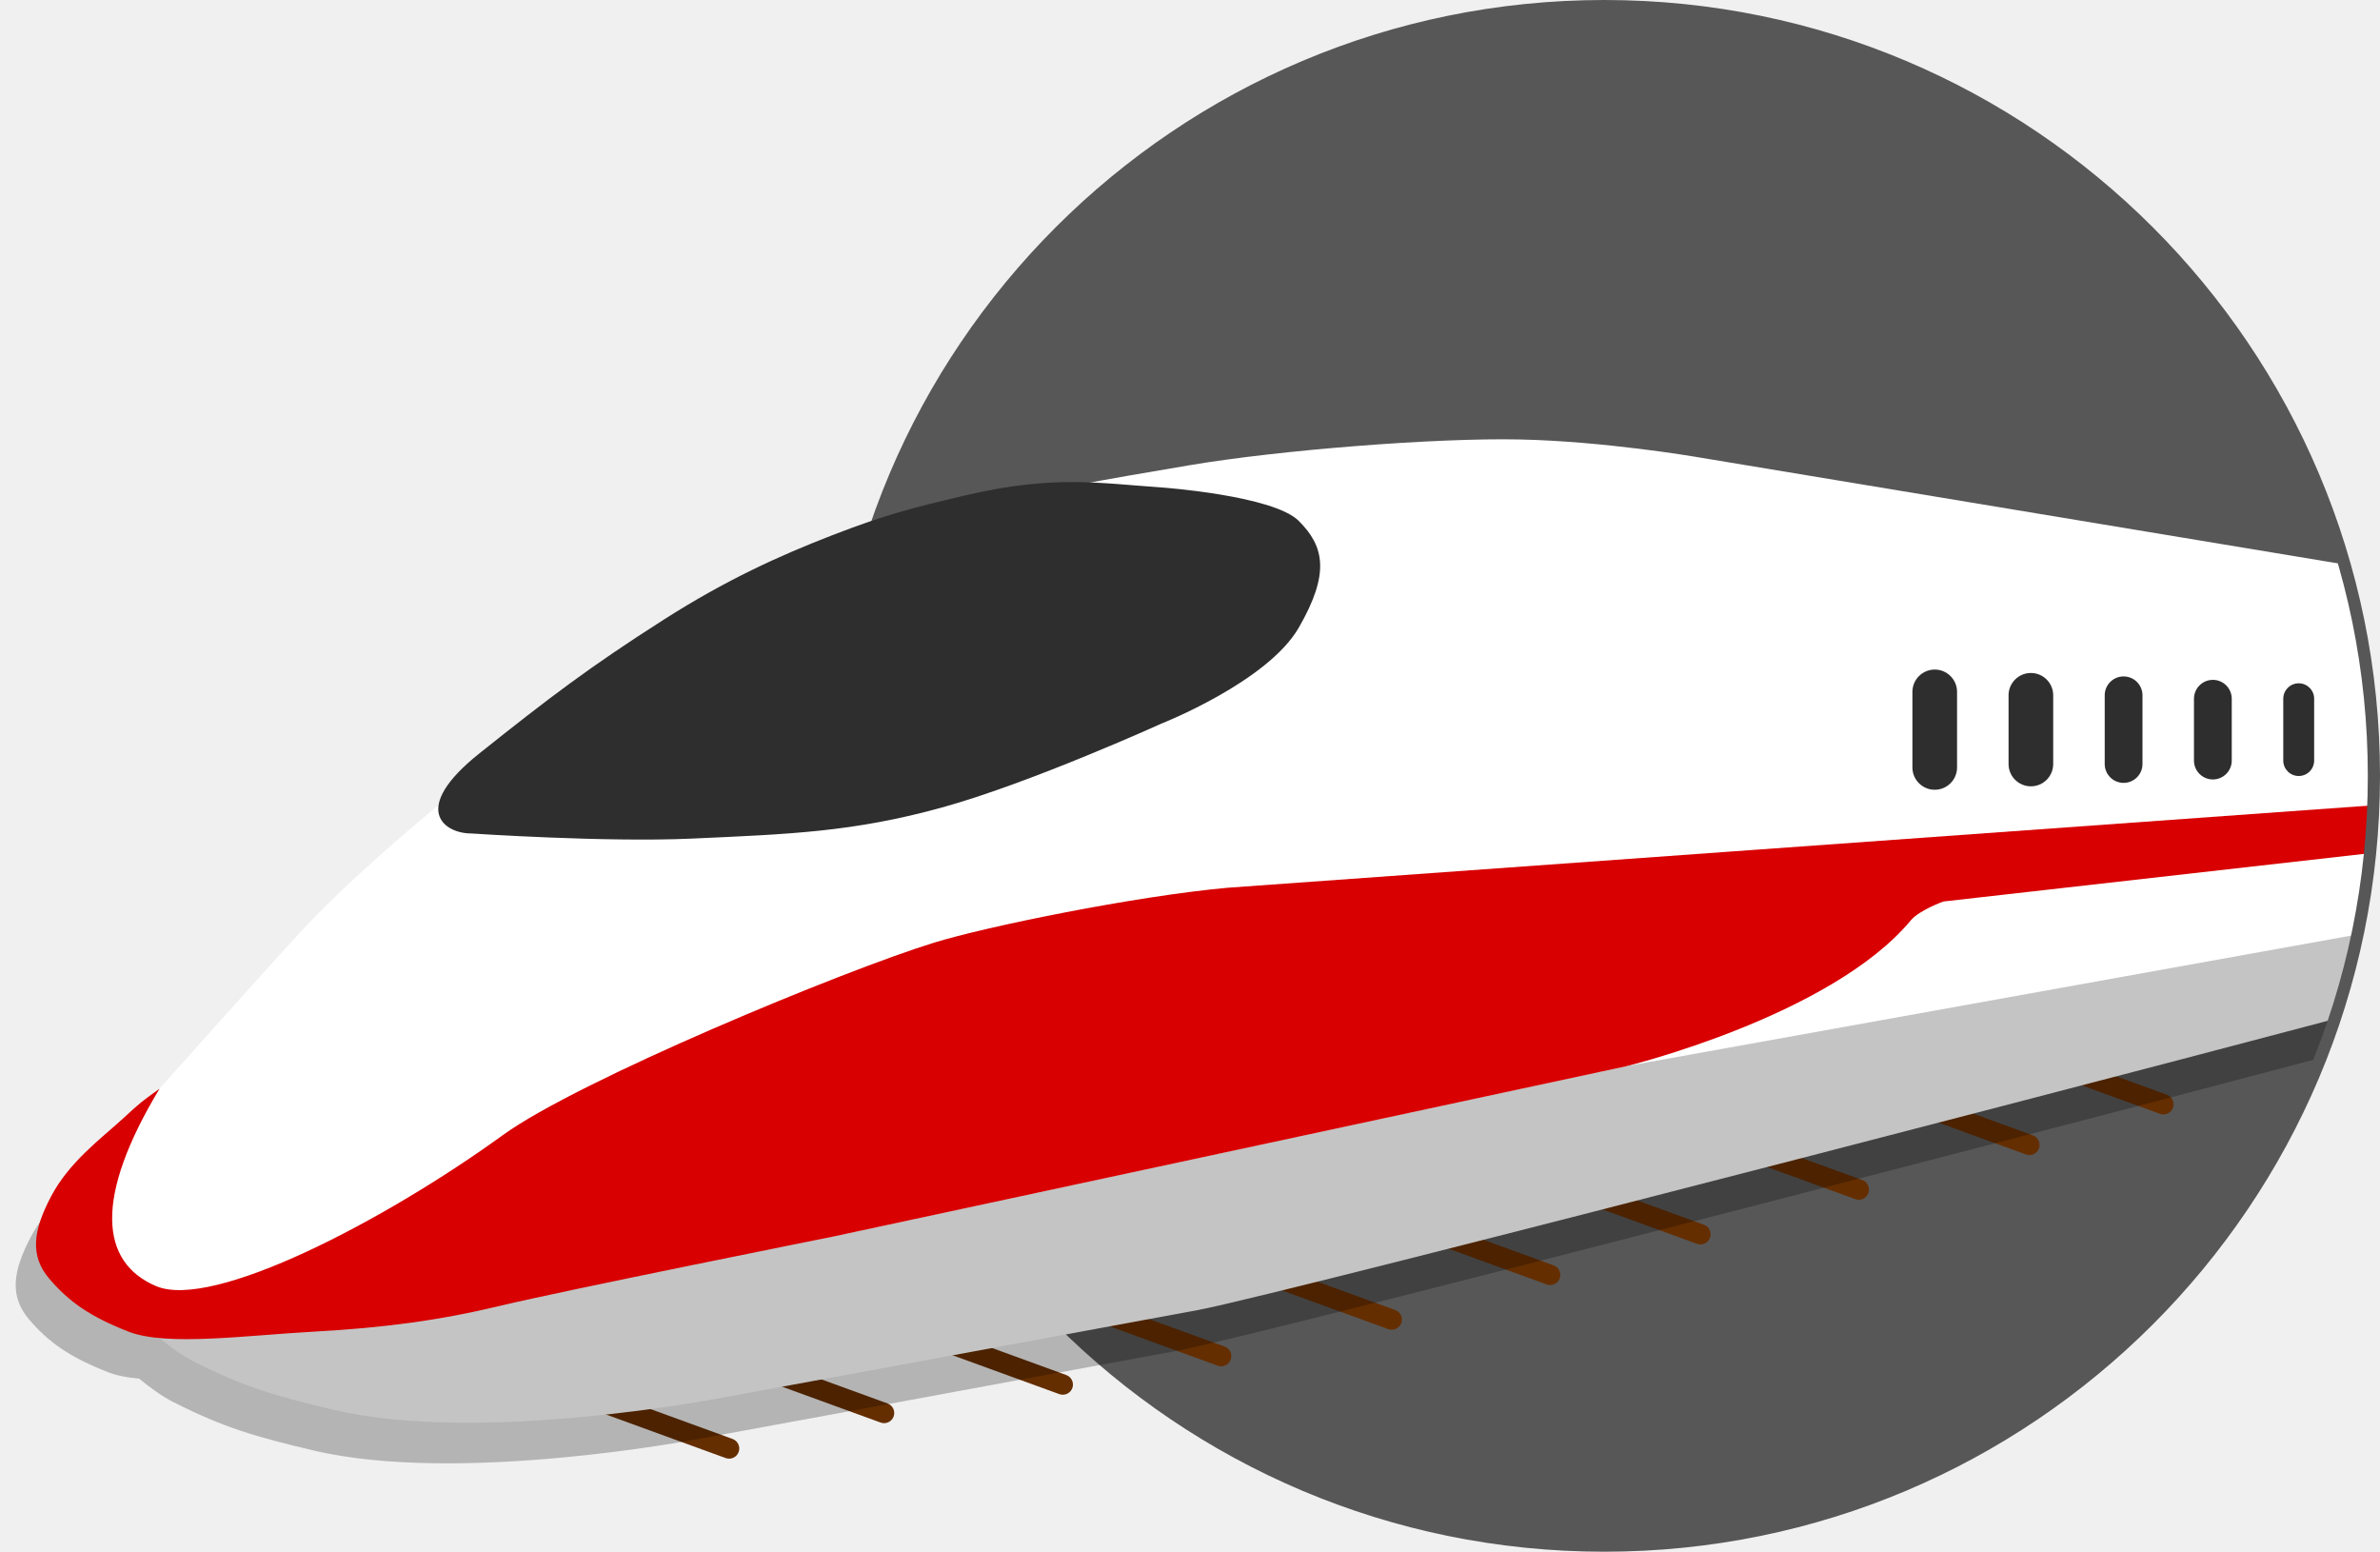
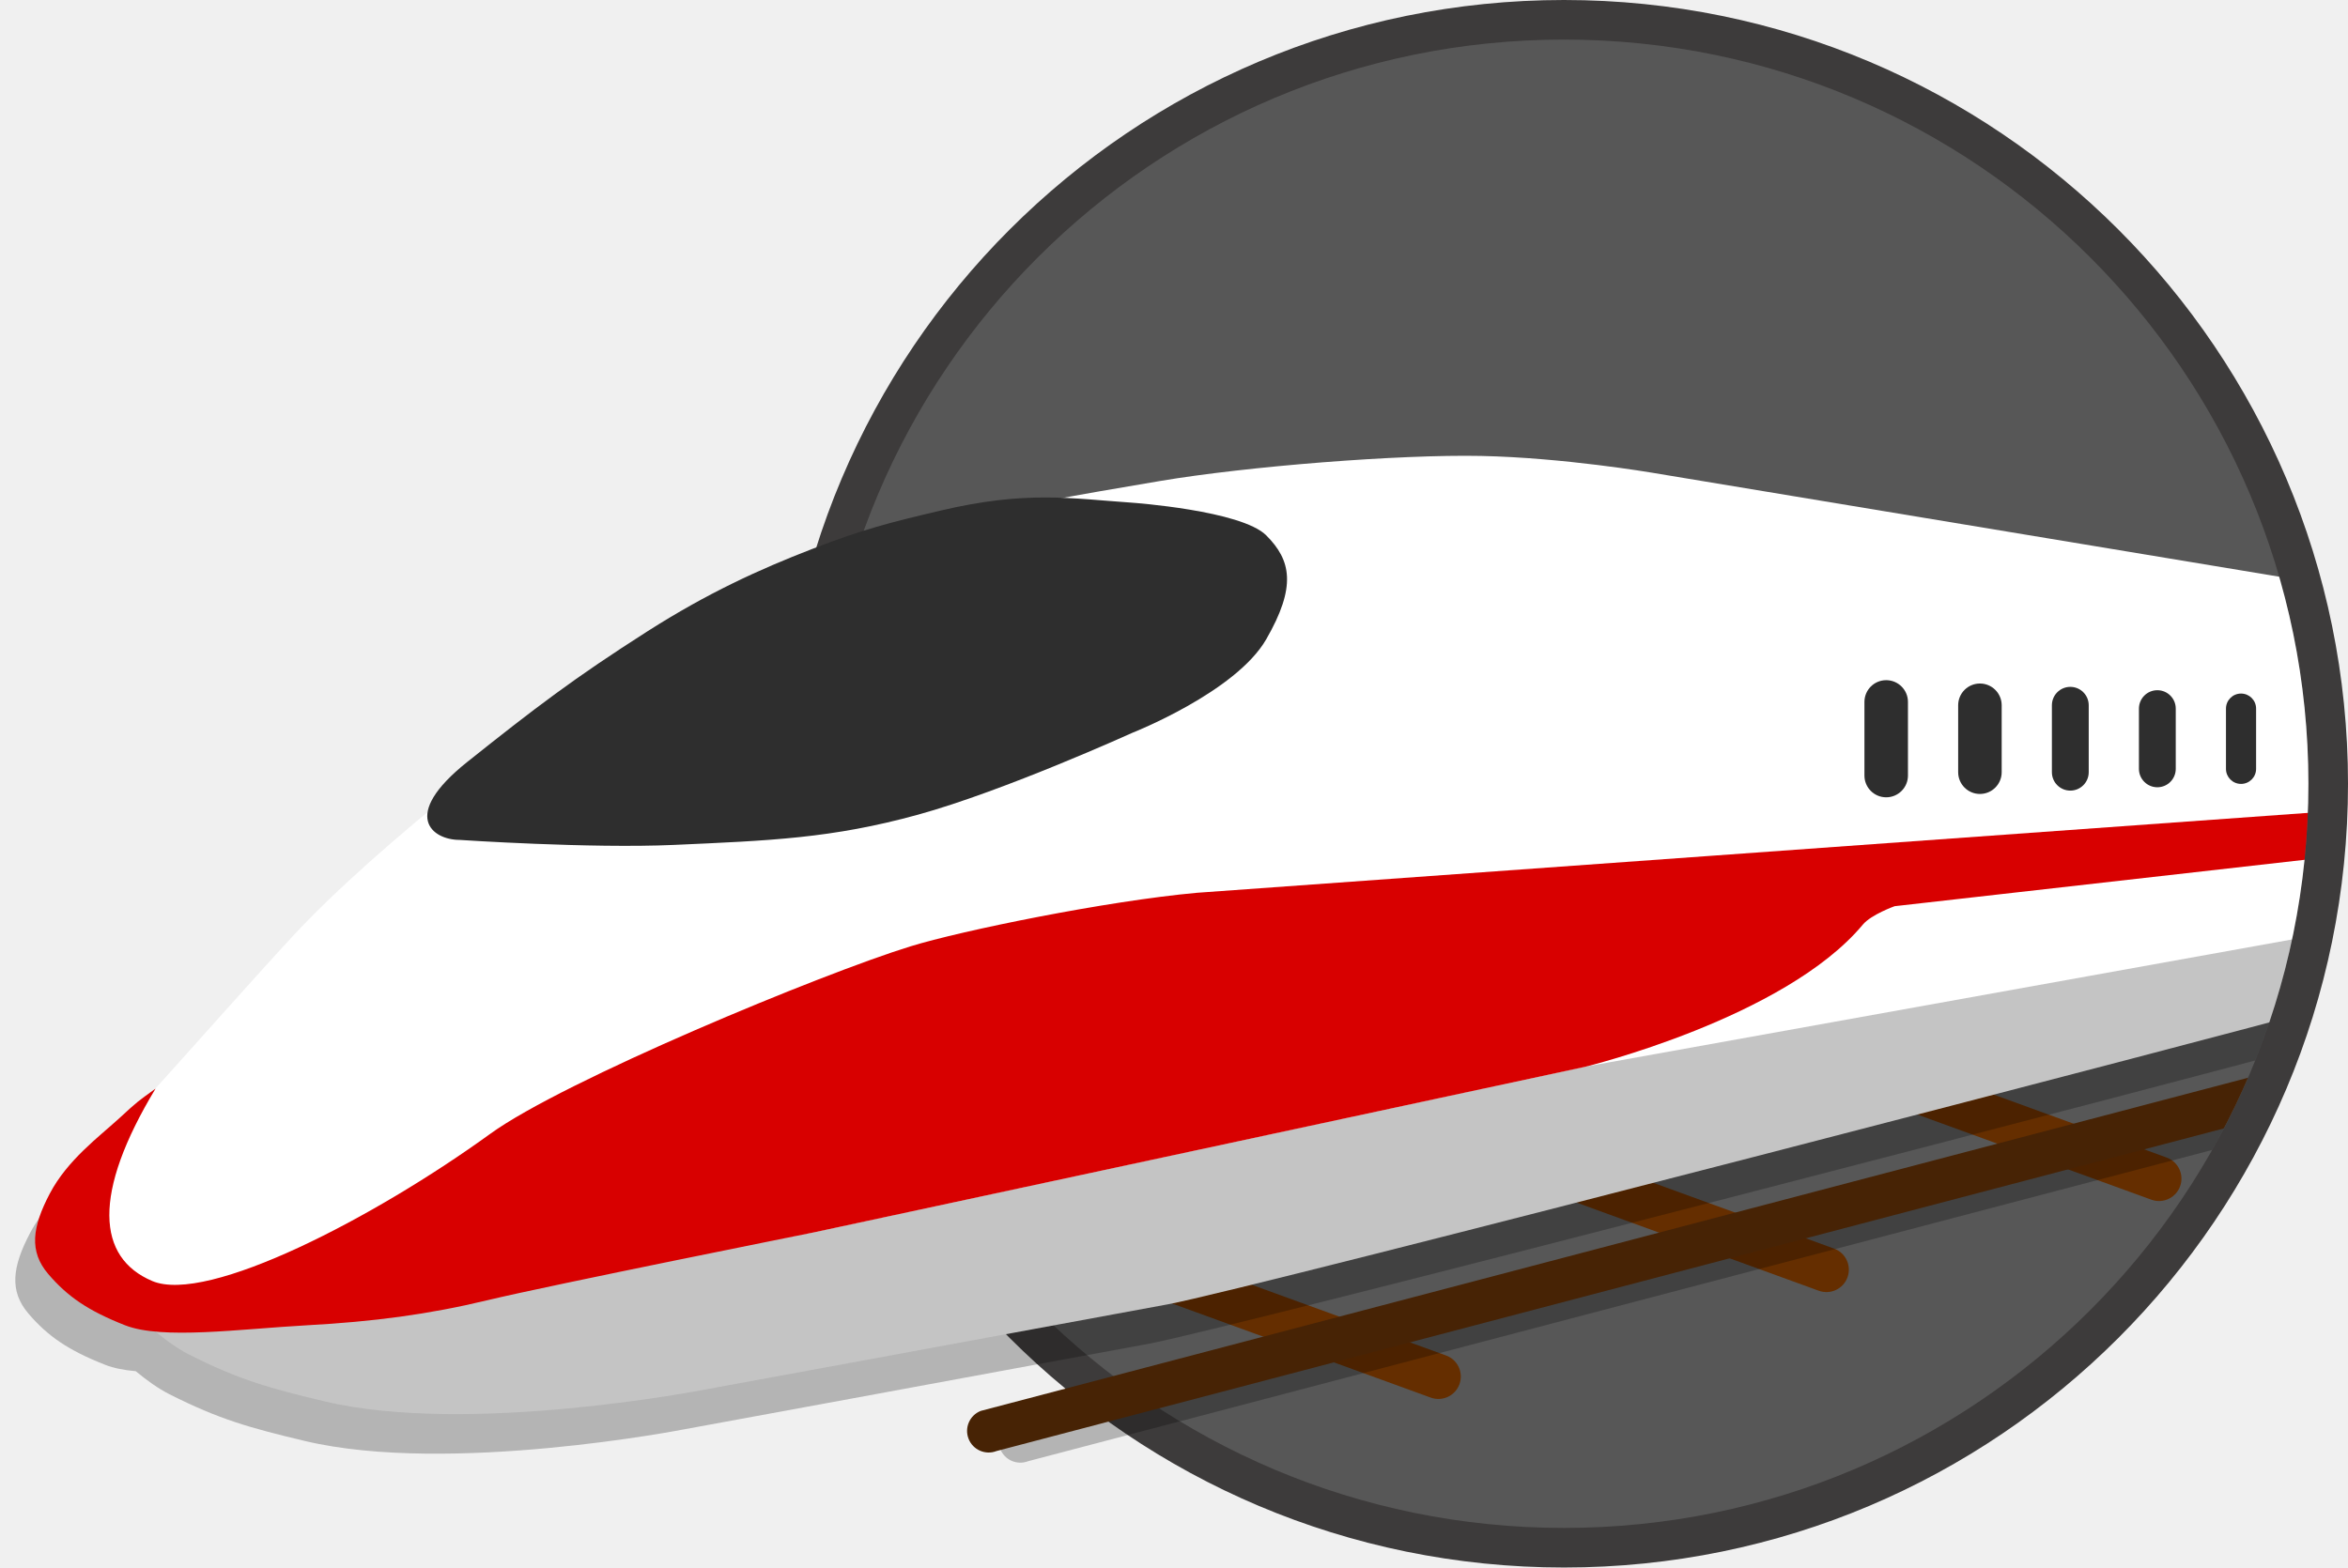
- <svg xmlns="http://www.w3.org/2000/svg" width="586" height="382" viewBox="0 0 586 382" fill="none">
-   <g id="BulletTrain">
-     <circle id="BackdropCircle" cx="395" cy="191" r="189.5" fill="#575757" stroke="#575757" stroke-width="3" />
-     <g id="Tracks">
-       <rect id="TrackBeam" x="107.551" y="327.738" width="80" height="5" rx="2.5" transform="rotate(20 107.551 327.738)" fill="#652E00" />
-       <rect id="TrackBeam_2" x="145.71" y="319" width="80" height="5" rx="2.5" transform="rotate(20 145.71 319)" fill="#652E00" />
-       <rect id="TrackBeam_3" x="189.71" y="312" width="80" height="5" rx="2.5" transform="rotate(20 189.71 312)" fill="#652E00" />
-       <rect id="TrackBeam_4" x="228.71" y="305" width="80" height="5" rx="2.5" transform="rotate(20 228.71 305)" fill="#652E00" />
-       <rect id="TrackBeam_5" x="270.71" y="296" width="80" height="5" rx="2.5" transform="rotate(20 270.71 296)" fill="#652E00" />
-       <rect id="TrackBeam_6" x="309.71" y="285" width="80" height="5" rx="2.5" transform="rotate(20 309.71 285)" fill="#652E00" />
-       <rect id="TrackBeam_7" x="346.71" y="275" width="80" height="5" rx="2.5" transform="rotate(20 346.71 275)" fill="#652E00" />
-       <rect id="TrackBeam_8" x="385.71" y="264" width="80" height="5" rx="2.5" transform="rotate(20 385.71 264)" fill="#652E00" />
-       <rect id="TrackBeam_9" x="427.71" y="253" width="80" height="5" rx="2.5" transform="rotate(20 427.71 253)" fill="#652E00" />
-       <rect id="TrackBeam_10" x="460.71" y="243" width="80" height="5" rx="2.5" transform="rotate(20 460.71 243)" fill="#652E00" />
-     </g>
-     <mask id="mask0" mask-type="alpha" maskUnits="userSpaceOnUse" x="0" y="3" width="583" height="376">
-       <path id="Mask" d="M583 191C583 294.83 498.776 379 394.881 379H0V3C0 3 290.985 3 394.881 3C498.776 3 583 87.171 583 191Z" fill="#575757" />
+ <svg xmlns="http://www.w3.org/2000/svg" width="593" height="396" viewBox="0 0 593 396" fill="none">
+   <g id="bullet-train">
+     <circle id="BackdropCircle" cx="395" cy="198" r="193" fill="#575757" stroke="#3D3B3B" stroke-width="10" />
+     <mask id="mask0" mask-type="alpha" maskUnits="userSpaceOnUse" x="0" y="10" width="583" height="376">
+       <path id="Mask" d="M583 198C583 301.83 498.776 386 394.881 386H0V10C0 10 290.985 10 394.881 10C498.776 10 583 94.171 583 198Z" fill="#575757" />
    </mask>
    <g mask="url(#mask0)">
-       <path id="TrainShadow" d="M585.504 219.252L585.504 238.24C585.504 238.24 581.569 250.779 578.318 258.531C566.904 261.913 311 328.608 290 332.5C245.165 340.81 172.924 354.067 172.924 354.067C172.924 354.067 113.437 365.716 76.966 357.026C63.203 353.747 55.345 351.586 42.725 345.19C40.036 343.827 37.163 341.793 34.284 339.408C31.309 339.135 28.7 338.633 26.601 337.808C17.201 334.117 12 330.5 7.155 324.818C2.311 319.135 3.119 313 7.578 304.527C11.203 297.64 17.087 292.529 21.887 288.36C22.598 287.742 23.286 287.145 23.938 286.566C24.269 286.24 24.613 285.914 24.971 285.586C25.506 285.095 25.981 284.679 26.407 284.322C29.553 281.448 29.944 281.164 32.861 279.048C33.241 278.773 33.663 278.467 34.139 278.12C34.182 278.073 34.226 278.025 34.271 277.976C35.943 276.152 39.529 272.14 43.928 267.22C51.76 258.459 62.167 246.817 68.934 239.508C79.502 228.095 95.129 214.276 113.32 199.772C115.08 198.369 116.766 197.021 118.394 195.72L118.398 195.717C132.602 184.359 142.411 176.515 158.975 165.954C174.254 156.212 186.029 149.046 199.133 143.973C208.413 140.381 214.462 139.148 221.741 137.664C224.742 137.052 227.952 136.398 231.683 135.518C253.458 130.384 265.846 128.253 287.906 124.527C309.965 120.802 348.355 117.763 369.069 118.186C389.782 118.609 412.187 122.414 412.187 122.414L585.504 151.159L585.504 207.806L585.525 207.804V219.25L585.504 219.252Z" fill="black" fill-opacity="0.25" />
+       <g id="Tracks">
+         <path id="TrackBeam" d="M198.343 287.727C199.412 284.789 202.661 283.274 205.6 284.343L365.211 342.437C368.15 343.506 369.665 346.755 368.595 349.694C367.526 352.632 364.277 354.147 361.338 353.078L201.727 294.984C198.789 293.914 197.274 290.665 198.343 287.727Z" fill="#652E00" />
+         <path id="TrackBeam_2" d="M296.343 260.727C297.412 257.789 300.661 256.274 303.6 257.343L463.211 315.437C466.15 316.506 467.665 319.755 466.595 322.694C465.526 325.632 462.277 327.147 459.338 326.078L299.727 267.984C296.789 266.914 295.274 263.665 296.343 260.727Z" fill="#652E00" />
+         <path id="TrackBeam_3" d="M380.343 237.727C381.413 234.789 384.662 233.274 387.6 234.343L547.212 292.437C550.15 293.506 551.665 296.755 550.595 299.694C549.526 302.632 546.277 304.147 543.339 303.078L383.727 244.984C380.789 243.914 379.274 240.665 380.343 237.727Z" fill="#652E00" />
+       </g>
+       <path id="TrackBeamShadow" d="M594.434 274.885C595.526 277.687 594.142 280.842 591.341 281.93L259.661 369.145C256.861 370.234 253.705 368.845 252.613 366.043C251.52 363.241 252.905 360.086 255.705 358.997L587.385 271.783C590.186 270.694 593.341 272.083 594.434 274.885Z" fill="black" fill-opacity="0.25" />
+       <path id="TrackBeam_4" d="M586.434 272.319C587.526 275.122 586.142 278.276 583.341 279.365L251.661 366.58C248.861 367.669 245.705 366.28 244.613 363.477C243.52 360.675 244.905 357.521 247.705 356.432L579.385 269.217C582.186 268.128 585.341 269.517 586.434 272.319Z" fill="#472305" />
+       <path id="TrainShadow" d="M585.504 226.252L585.504 245.24C585.504 245.24 581.569 257.779 578.318 265.531C566.904 268.913 311 335.608 290 339.5C245.165 347.81 172.924 361.067 172.924 361.067C172.924 361.067 113.437 372.716 76.966 364.026C63.203 360.747 55.345 358.586 42.725 352.19C40.036 350.827 37.163 348.793 34.284 346.408C31.309 346.135 28.7 345.633 26.601 344.808C17.201 341.117 12 337.5 7.155 331.818C2.311 326.135 3.119 320 7.578 311.527C11.203 304.64 17.087 299.529 21.887 295.36C22.598 294.742 23.286 294.145 23.938 293.566C24.269 293.24 24.613 292.914 24.971 292.586C25.506 292.095 25.981 291.679 26.407 291.322C29.553 288.448 29.944 288.164 32.861 286.048C33.241 285.773 33.663 285.467 34.139 285.12C34.182 285.073 34.226 285.025 34.271 284.976C35.943 283.152 39.529 279.14 43.928 274.22C51.76 265.459 62.167 253.817 68.934 246.508C79.502 235.095 95.129 221.276 113.32 206.772C115.08 205.369 116.766 204.021 118.394 202.72L118.398 202.717C132.602 191.359 142.411 183.515 158.975 172.954C174.254 163.212 186.029 156.046 199.133 150.973C208.413 147.381 214.462 146.148 221.741 144.664C224.742 144.052 227.952 143.398 231.683 142.518C253.458 137.384 265.846 135.253 287.906 131.527C309.965 127.802 348.355 124.763 369.069 125.186C389.782 125.609 412.187 129.414 412.187 129.414L585.504 158.159L585.504 214.806L585.525 214.804V226.25L585.504 226.252Z" fill="black" fill-opacity="0.25" />
      <g id="Train">
-         <path id="TrainBottom" d="M583.318 248.531C586.569 240.779 590.504 228.24 590.504 228.24V221.054C573.877 223.449 540.031 228.24 537.663 228.24C535.296 228.24 470.732 241.767 438.746 248.531L200.329 294.608L91.266 319.126L16 304.5C16 304.5 34.202 328.336 47.725 335.19C60.345 341.586 68.203 343.747 81.966 347.026C118.437 355.716 177.924 344.067 177.924 344.067C177.924 344.067 250.165 330.81 295 322.5C316 318.608 571.904 251.913 583.318 248.531Z" fill="#C4C4C4" />
-         <path id="TrainBody" d="M590.504 141.159V228.24L400.278 262.481L205.402 304.331L120.857 320.394L77.739 324.199C77.739 324.199 66.325 325.044 55.334 325.044C48.383 325.044 40.962 324.199 37.58 323.776C34.198 323.354 27.012 319.549 25.321 318.704C24.23 318.158 18.98 314.476 18.134 312.785C17.289 311.094 16.444 309.826 16.021 305.599C16.021 300.949 15.598 299.681 18.557 292.494C22.785 284.463 24.898 280.236 29.971 275.586C35.044 270.935 34.621 273.049 39.271 267.976C43.921 262.903 63.366 240.922 73.934 229.508C84.502 218.095 100.129 204.276 118.32 189.772C135.441 176.122 145.512 167.726 163.975 155.954C179.254 146.212 191.029 139.046 204.133 133.973C217.238 128.9 223.9 128.532 236.683 125.518C258.458 120.384 270.846 118.253 292.906 114.527C314.965 110.802 353.355 107.763 374.069 108.186C394.782 108.609 417.187 112.414 417.187 112.414L590.504 141.159Z" fill="white" />
-         <path id="TrainWindow" d="M285.976 178.13C285.976 178.13 253.674 192.793 231.868 198.807C210.061 204.822 194.412 205.364 170.15 206.452C149.034 207.399 116.041 205.184 116.041 205.184C109.277 205.184 100.879 199.151 118 185.5C135.121 171.85 145.037 164.272 163.5 152.5C178.78 142.757 191.863 136.817 204.968 131.744C218.072 126.671 224.717 125.014 237.5 122C259.275 116.866 270.5 118.938 285.976 120C285.976 120 313.5 121.954 319.794 128.248C326.089 134.543 327.477 141.157 319.794 154.5C312.112 167.843 285.976 178.13 285.976 178.13Z" fill="#2E2E2E" />
-         <path id="Stripe" d="M590.525 197.804V209.25L478.503 221.931C478.503 221.931 472.584 224.045 470.471 226.581C450.761 250.233 400.298 262.513 400.298 262.513L205.422 304.363C205.422 304.363 139 317.657 123 321.5C108.122 325.073 94.379 326.881 77.5 327.808C60.621 328.736 41 331.5 31.601 327.808C22.201 324.117 17 320.5 12.155 314.818C7.311 309.135 8.118 303 12.578 294.527C17.038 286.053 24.919 280.268 29.992 275.618C35.064 270.968 34.5 271.5 39.292 268.009C23.228 294.64 24.496 310.704 38.446 316.622C52.396 322.54 94.668 300.558 123.837 279.422C142.359 266 207.5 239 229.94 232.077C242.934 228.068 279.378 220.631 302.226 218.55L590.525 197.804Z" fill="#D80000" />
+         <path id="TrainBottom" d="M583.318 255.531C586.569 247.779 590.504 235.24 590.504 235.24V228.054C573.877 230.449 540.031 235.24 537.663 235.24C535.296 235.24 470.732 248.767 438.746 255.531L200.329 301.608L91.266 326.126L16 311.5C16 311.5 34.202 335.336 47.725 342.19C60.345 348.586 68.203 350.747 81.966 354.026C118.437 362.716 177.924 351.067 177.924 351.067C177.924 351.067 250.165 337.81 295 329.5C316 325.608 571.904 258.913 583.318 255.531Z" fill="#C4C4C4" />
+         <path id="TrainBody" d="M590.504 148.159V235.24L400.278 269.481L205.402 311.331L120.857 327.394L77.739 331.199C77.739 331.199 66.325 332.044 55.334 332.044C48.383 332.044 40.962 331.199 37.58 330.776C34.198 330.354 27.012 326.549 25.321 325.704C24.23 325.158 18.98 321.476 18.134 319.785C17.289 318.094 16.444 316.826 16.021 312.599C16.021 307.949 15.598 306.681 18.557 299.494C22.785 291.463 24.898 287.236 29.971 282.586C35.044 277.935 34.621 280.049 39.271 274.976C43.921 269.903 63.366 247.922 73.934 236.508C84.502 225.095 100.129 211.276 118.32 196.772C135.441 183.122 145.512 174.726 163.975 162.954C179.254 153.212 191.029 146.046 204.133 140.973C217.238 135.9 223.9 135.532 236.683 132.518C258.458 127.384 270.846 125.253 292.906 121.527C314.965 117.802 353.355 114.763 374.069 115.186C394.782 115.609 417.187 119.414 417.187 119.414L590.504 148.159Z" fill="white" />
+         <path id="TrainWindow" d="M285.976 185.13C285.976 185.13 253.674 199.793 231.868 205.807C210.061 211.822 194.412 212.364 170.15 213.452C149.034 214.399 116.041 212.184 116.041 212.184C109.277 212.184 100.879 206.151 118 192.5C135.121 178.85 145.037 171.272 163.5 159.5C178.78 149.757 191.863 143.817 204.968 138.744C218.072 133.671 224.717 132.014 237.5 129C259.275 123.866 270.5 125.938 285.976 127C285.976 127 313.5 128.954 319.794 135.248C326.089 141.543 327.477 148.157 319.794 161.5C312.112 174.843 285.976 185.13 285.976 185.13Z" fill="#2E2E2E" />
+         <path id="Stripe" d="M590.525 204.804V216.25L478.503 228.931C478.503 228.931 472.584 231.045 470.471 233.581C450.761 257.233 400.298 269.513 400.298 269.513L205.422 311.363C205.422 311.363 139 324.657 123 328.5C108.122 332.073 94.379 333.881 77.5 334.808C60.621 335.736 41 338.5 31.601 334.808C22.201 331.117 17 327.5 12.155 321.818C7.311 316.135 8.118 310 12.578 301.527C17.038 293.053 24.919 287.268 29.992 282.618C35.064 277.968 34.5 278.5 39.292 275.009C23.228 301.64 24.496 317.704 38.446 323.622C52.396 329.54 94.668 307.558 123.837 286.422C142.359 273 207.5 246 229.94 239.077C242.934 235.068 279.378 227.631 302.226 225.55L590.525 204.804Z" fill="#D80000" />
        <g id="Windows">
-           <rect id="Rectangle 6" x="494.545" y="165.677" width="10.991" height="27.9" rx="5.495" fill="#2E2E2E" />
-           <rect id="Rectangle 7" x="518.218" y="166.522" width="9.3" height="26.209" rx="4.65" fill="#2E2E2E" />
-           <rect id="Rectangle 8" x="540.199" y="167.368" width="9.3" height="24.518" rx="4.65" fill="#2E2E2E" />
-           <rect id="Rectangle 9" x="562.181" y="168.213" width="7.609" height="22.827" rx="3.805" fill="#2E2E2E" />
-           <rect id="Rectangle 5" x="470.873" y="164.832" width="10.991" height="29.591" rx="5.495" fill="#2E2E2E" />
+           <rect id="Rectangle 6" x="494.545" y="172.677" width="10.991" height="27.9" rx="5.495" fill="#2E2E2E" />
+           <rect id="Rectangle 7" x="518.218" y="173.522" width="9.3" height="26.209" rx="4.65" fill="#2E2E2E" />
+           <rect id="Rectangle 8" x="540.199" y="174.368" width="9.3" height="24.518" rx="4.65" fill="#2E2E2E" />
+           <rect id="Rectangle 9" x="562.181" y="175.213" width="7.609" height="22.827" rx="3.805" fill="#2E2E2E" />
+           <rect id="Rectangle 5" x="470.873" y="171.832" width="10.991" height="29.591" rx="5.495" fill="#2E2E2E" />
        </g>
      </g>
    </g>
  </g>
</svg>
